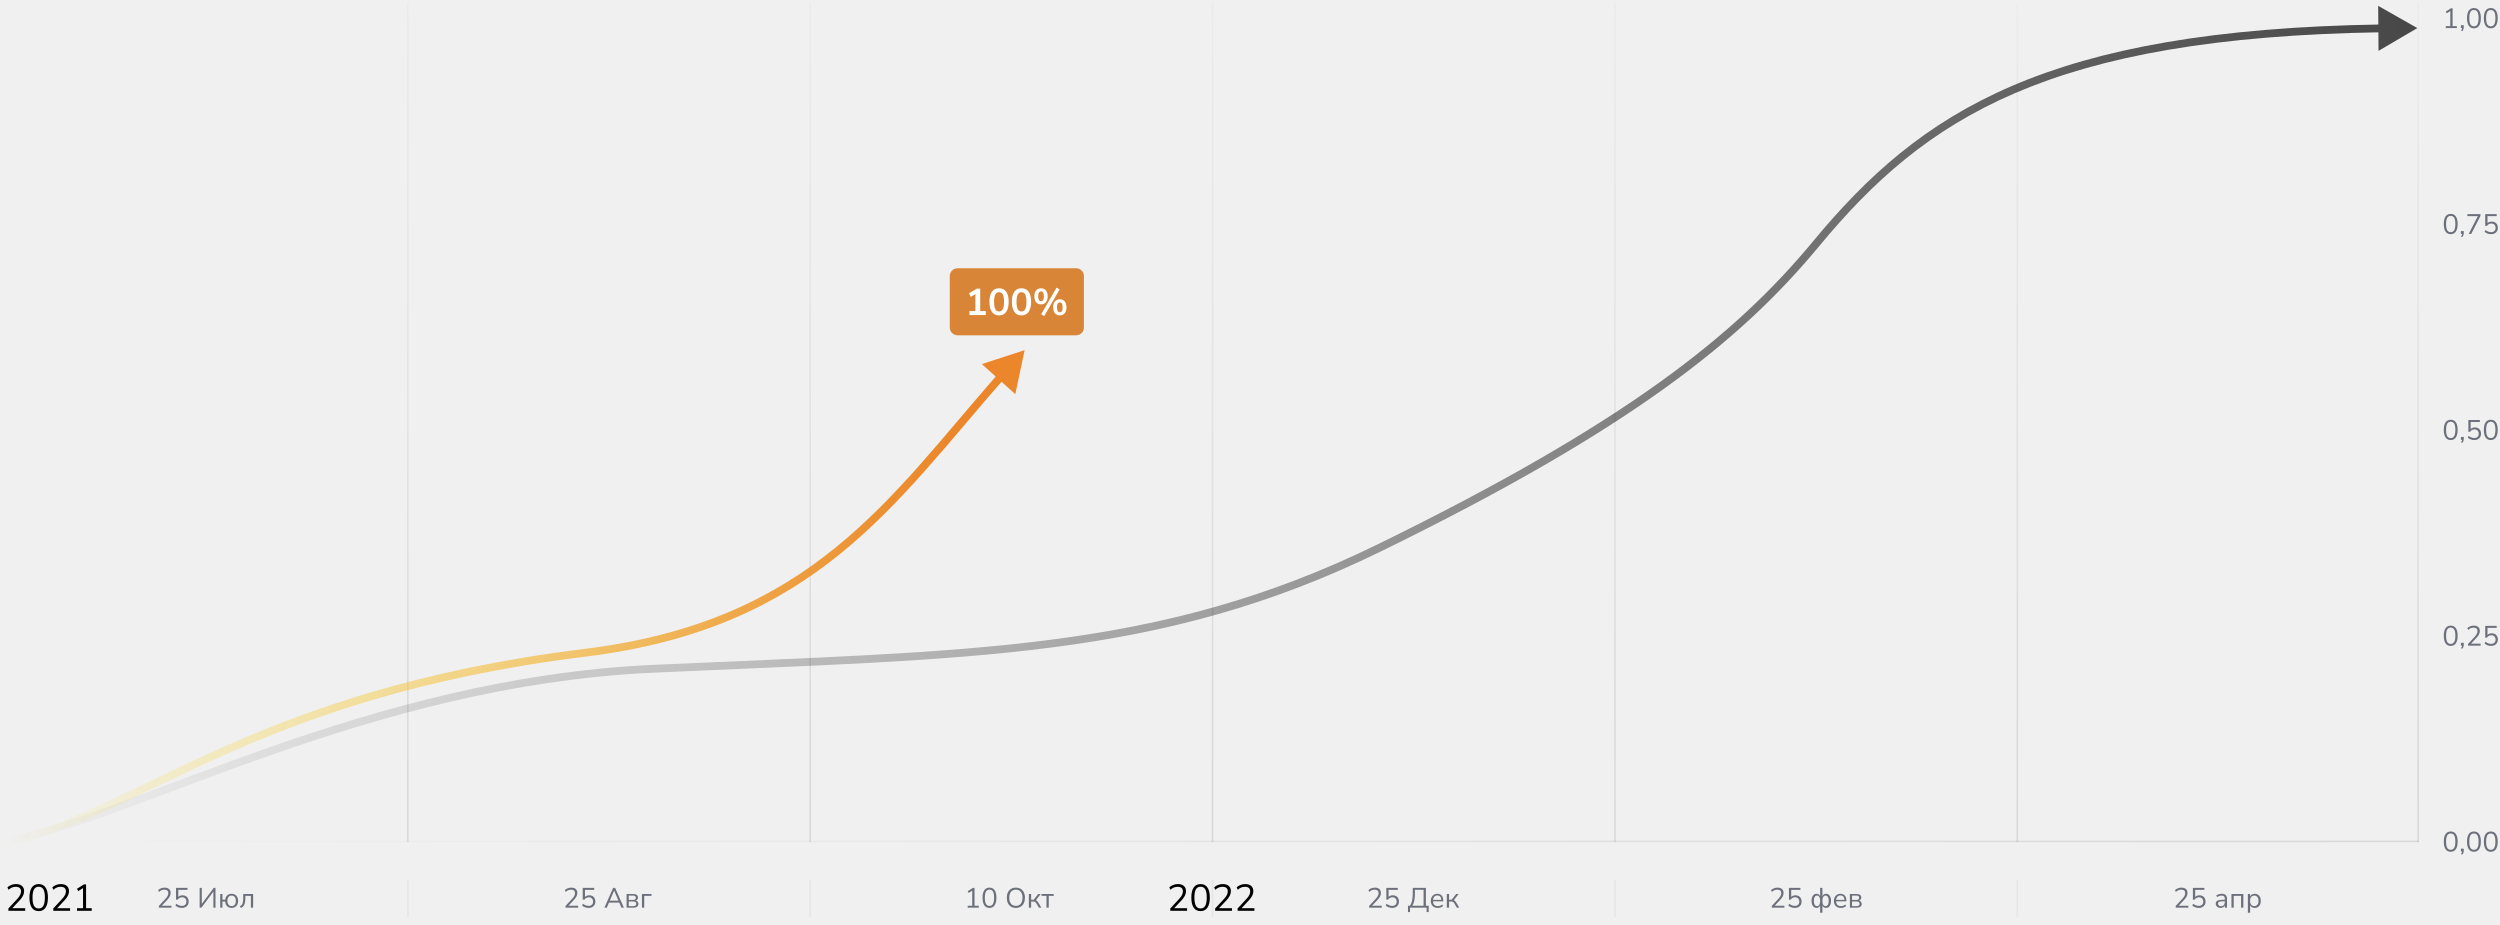
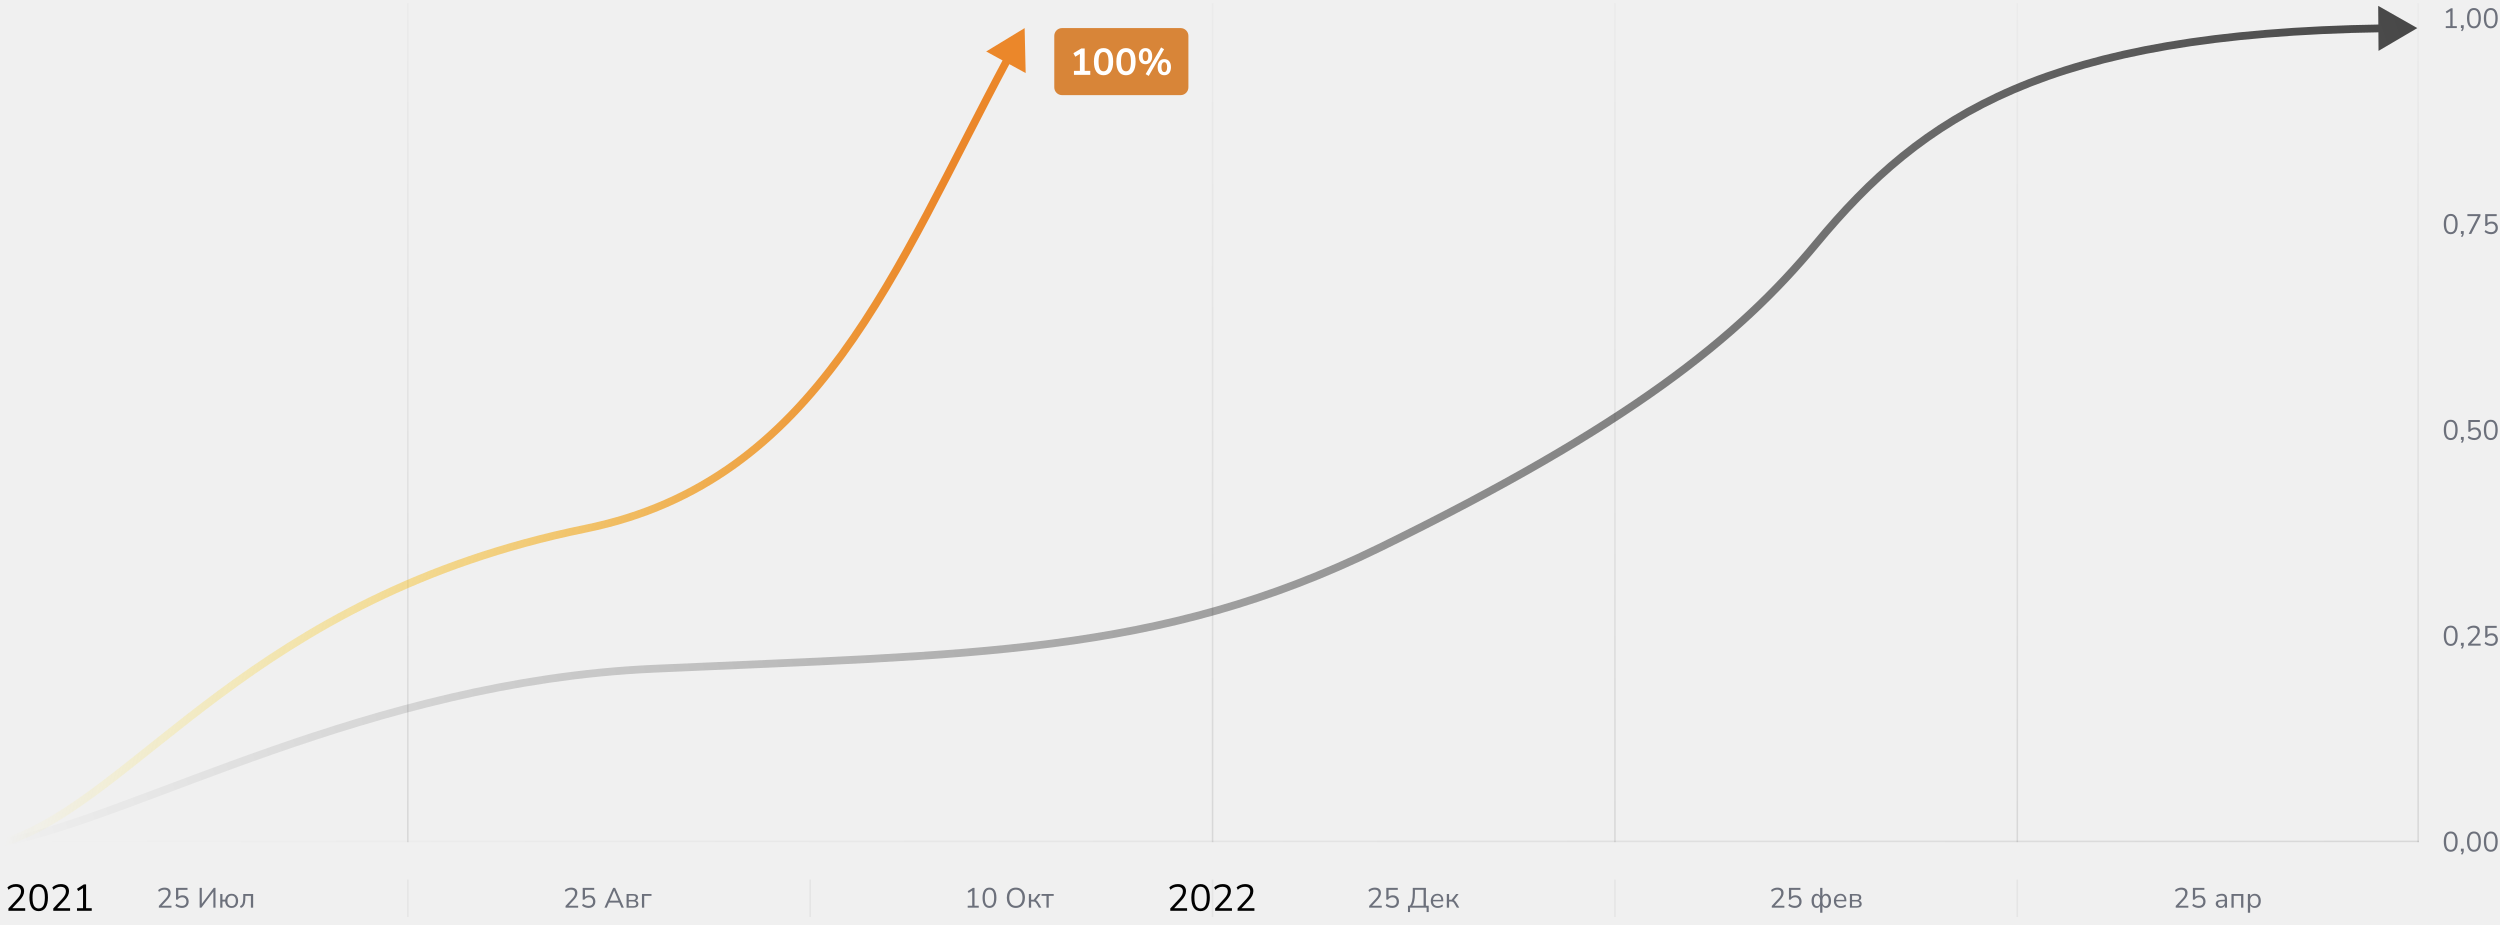
- <svg xmlns="http://www.w3.org/2000/svg" viewBox="0 0 1603 593" fill="none">
+ <svg xmlns="http://www.w3.org/2000/svg" width="1603" height="593" viewBox="0 0 1603 593" fill="none">
  <path d="M1568.23 18V16.74H1571.13V7.092L1568.84 8.532L1568.21 7.434L1571.54 5.31H1572.61V16.74H1575.32V18H1568.23ZM1578.68 20.052L1578 19.53C1578.26 19.254 1578.45 18.99 1578.56 18.738C1578.68 18.498 1578.75 18.252 1578.79 18H1577.93V16.164H1579.76V17.46C1579.76 17.952 1579.68 18.408 1579.53 18.828C1579.37 19.248 1579.09 19.656 1578.68 20.052ZM1586.29 18.162C1584.84 18.162 1583.73 17.604 1582.98 16.488C1582.22 15.372 1581.84 13.758 1581.84 11.646C1581.84 9.522 1582.22 7.908 1582.98 6.804C1583.73 5.7 1584.84 5.148 1586.29 5.148C1587.75 5.148 1588.86 5.7 1589.6 6.804C1590.36 7.896 1590.73 9.504 1590.73 11.628C1590.73 13.752 1590.35 15.372 1589.58 16.488C1588.83 17.604 1587.73 18.162 1586.29 18.162ZM1586.29 16.884C1587.3 16.884 1588.04 16.458 1588.52 15.606C1589.01 14.754 1589.26 13.428 1589.26 11.628C1589.26 9.828 1589.02 8.514 1588.54 7.686C1588.06 6.846 1587.31 6.426 1586.29 6.426C1585.28 6.426 1584.53 6.846 1584.04 7.686C1583.56 8.526 1583.32 9.84 1583.32 11.628C1583.32 13.428 1583.56 14.754 1584.04 15.606C1584.53 16.458 1585.28 16.884 1586.29 16.884ZM1597.08 18.162C1595.63 18.162 1594.53 17.604 1593.77 16.488C1593.01 15.372 1592.64 13.758 1592.64 11.646C1592.64 9.522 1593.01 7.908 1593.77 6.804C1594.53 5.7 1595.63 5.148 1597.08 5.148C1598.55 5.148 1599.65 5.7 1600.39 6.804C1601.15 7.896 1601.53 9.504 1601.53 11.628C1601.53 13.752 1601.14 15.372 1600.38 16.488C1599.62 17.604 1598.52 18.162 1597.08 18.162ZM1597.08 16.884C1598.09 16.884 1598.83 16.458 1599.31 15.606C1599.81 14.754 1600.05 13.428 1600.05 11.628C1600.05 9.828 1599.81 8.514 1599.33 7.686C1598.85 6.846 1598.1 6.426 1597.08 6.426C1596.07 6.426 1595.32 6.846 1594.83 7.686C1594.35 8.526 1594.11 9.84 1594.11 11.628C1594.11 13.428 1594.35 14.754 1594.83 15.606C1595.32 16.458 1596.07 16.884 1597.08 16.884Z" fill="#6C707B" />
  <path d="M1571.4 150.162C1569.95 150.162 1568.84 149.604 1568.09 148.488C1567.33 147.372 1566.95 145.758 1566.95 143.646C1566.95 141.522 1567.33 139.908 1568.09 138.804C1568.84 137.7 1569.95 137.148 1571.4 137.148C1572.86 137.148 1573.97 137.7 1574.71 138.804C1575.47 139.896 1575.85 141.504 1575.85 143.628C1575.85 145.752 1575.46 147.372 1574.69 148.488C1573.94 149.604 1572.84 150.162 1571.4 150.162ZM1571.4 148.884C1572.41 148.884 1573.15 148.458 1573.63 147.606C1574.12 146.754 1574.37 145.428 1574.37 143.628C1574.37 141.828 1574.13 140.514 1573.65 139.686C1573.17 138.846 1572.42 138.426 1571.4 138.426C1570.39 138.426 1569.64 138.846 1569.15 139.686C1568.67 140.526 1568.43 141.84 1568.43 143.628C1568.43 145.428 1568.67 146.754 1569.15 147.606C1569.64 148.458 1570.39 148.884 1571.4 148.884ZM1578.68 152.052L1578 151.53C1578.26 151.254 1578.45 150.99 1578.56 150.738C1578.68 150.498 1578.75 150.252 1578.79 150H1577.93V148.164H1579.76V149.46C1579.76 149.952 1579.68 150.408 1579.53 150.828C1579.37 151.248 1579.09 151.656 1578.68 152.052ZM1582.9 150L1588.81 138.588H1582.09V137.31H1590.48V138.426L1584.54 150H1582.9ZM1597.35 150.162C1596.54 150.162 1595.76 150.03 1595.01 149.766C1594.27 149.502 1593.64 149.13 1593.12 148.65L1593.68 147.48C1594.8 148.392 1596.01 148.848 1597.33 148.848C1598.21 148.848 1598.9 148.602 1599.4 148.11C1599.91 147.618 1600.16 146.97 1600.16 146.166C1600.16 145.338 1599.92 144.66 1599.44 144.132C1598.96 143.604 1598.3 143.34 1597.46 143.34C1596.25 143.34 1595.29 143.844 1594.6 144.852H1593.52V137.31H1600.88V138.57H1594.98V143.106C1595.67 142.41 1596.59 142.062 1597.73 142.062C1598.52 142.062 1599.21 142.23 1599.8 142.566C1600.39 142.902 1600.84 143.376 1601.15 143.988C1601.47 144.588 1601.64 145.29 1601.64 146.094C1601.64 146.886 1601.46 147.588 1601.11 148.2C1600.77 148.812 1600.27 149.292 1599.62 149.64C1598.98 149.988 1598.23 150.162 1597.35 150.162Z" fill="#6C707B" />
  <path d="M1571.4 282.162C1569.95 282.162 1568.84 281.604 1568.09 280.488C1567.33 279.372 1566.95 277.758 1566.95 275.646C1566.95 273.522 1567.33 271.908 1568.09 270.804C1568.84 269.7 1569.95 269.148 1571.4 269.148C1572.86 269.148 1573.97 269.7 1574.71 270.804C1575.47 271.896 1575.85 273.504 1575.85 275.628C1575.85 277.752 1575.46 279.372 1574.69 280.488C1573.94 281.604 1572.84 282.162 1571.4 282.162ZM1571.4 280.884C1572.41 280.884 1573.15 280.458 1573.63 279.606C1574.12 278.754 1574.37 277.428 1574.37 275.628C1574.37 273.828 1574.13 272.514 1573.65 271.686C1573.17 270.846 1572.42 270.426 1571.4 270.426C1570.39 270.426 1569.64 270.846 1569.15 271.686C1568.67 272.526 1568.43 273.84 1568.43 275.628C1568.43 277.428 1568.67 278.754 1569.15 279.606C1569.64 280.458 1570.39 280.884 1571.4 280.884ZM1578.68 284.052L1578 283.53C1578.26 283.254 1578.45 282.99 1578.56 282.738C1578.68 282.498 1578.75 282.252 1578.79 282H1577.93V280.164H1579.76V281.46C1579.76 281.952 1579.68 282.408 1579.53 282.828C1579.37 283.248 1579.09 283.656 1578.68 284.052ZM1586.56 282.162C1585.74 282.162 1584.96 282.03 1584.22 281.766C1583.47 281.502 1582.84 281.13 1582.33 280.65L1582.89 279.48C1584 280.392 1585.22 280.848 1586.54 280.848C1587.42 280.848 1588.11 280.602 1588.61 280.11C1589.11 279.618 1589.37 278.97 1589.37 278.166C1589.37 277.338 1589.13 276.66 1588.65 276.132C1588.17 275.604 1587.51 275.34 1586.67 275.34C1585.45 275.34 1584.5 275.844 1583.8 276.852H1582.72V269.31H1590.09V270.57H1584.18V275.106C1584.88 274.41 1585.8 274.062 1586.94 274.062C1587.73 274.062 1588.42 274.23 1589.01 274.566C1589.59 274.902 1590.04 275.376 1590.36 275.988C1590.68 276.588 1590.84 277.29 1590.84 278.094C1590.84 278.886 1590.67 279.588 1590.32 280.2C1589.97 280.812 1589.47 281.292 1588.83 281.64C1588.19 281.988 1587.43 282.162 1586.56 282.162ZM1597.08 282.162C1595.63 282.162 1594.53 281.604 1593.77 280.488C1593.01 279.372 1592.64 277.758 1592.64 275.646C1592.64 273.522 1593.01 271.908 1593.77 270.804C1594.53 269.7 1595.63 269.148 1597.08 269.148C1598.55 269.148 1599.65 269.7 1600.39 270.804C1601.15 271.896 1601.53 273.504 1601.53 275.628C1601.53 277.752 1601.14 279.372 1600.38 280.488C1599.62 281.604 1598.52 282.162 1597.08 282.162ZM1597.08 280.884C1598.09 280.884 1598.83 280.458 1599.31 279.606C1599.81 278.754 1600.05 277.428 1600.05 275.628C1600.05 273.828 1599.81 272.514 1599.33 271.686C1598.85 270.846 1598.1 270.426 1597.08 270.426C1596.07 270.426 1595.32 270.846 1594.83 271.686C1594.35 272.526 1594.11 273.84 1594.11 275.628C1594.11 277.428 1594.35 278.754 1594.83 279.606C1595.32 280.458 1596.07 280.884 1597.08 280.884Z" fill="#6C707B" />
  <path d="M1571.4 414.162C1569.95 414.162 1568.84 413.604 1568.09 412.488C1567.33 411.372 1566.95 409.758 1566.95 407.646C1566.95 405.522 1567.33 403.908 1568.09 402.804C1568.84 401.7 1569.95 401.148 1571.4 401.148C1572.86 401.148 1573.97 401.7 1574.71 402.804C1575.47 403.896 1575.85 405.504 1575.85 407.628C1575.85 409.752 1575.46 411.372 1574.69 412.488C1573.94 413.604 1572.84 414.162 1571.4 414.162ZM1571.4 412.884C1572.41 412.884 1573.15 412.458 1573.63 411.606C1574.12 410.754 1574.37 409.428 1574.37 407.628C1574.37 405.828 1574.13 404.514 1573.65 403.686C1573.17 402.846 1572.42 402.426 1571.4 402.426C1570.39 402.426 1569.64 402.846 1569.15 403.686C1568.67 404.526 1568.43 405.84 1568.43 407.628C1568.43 409.428 1568.67 410.754 1569.15 411.606C1569.64 412.458 1570.39 412.884 1571.4 412.884ZM1578.68 416.052L1578 415.53C1578.26 415.254 1578.45 414.99 1578.56 414.738C1578.68 414.498 1578.75 414.252 1578.79 414H1577.93V412.164H1579.76V413.46C1579.76 413.952 1579.68 414.408 1579.53 414.828C1579.37 415.248 1579.09 415.656 1578.68 416.052ZM1582.51 414V412.884L1586.85 408.204C1587.46 407.532 1587.9 406.92 1588.16 406.368C1588.44 405.816 1588.57 405.252 1588.57 404.676C1588.57 403.2 1587.72 402.462 1586 402.462C1584.72 402.462 1583.58 402.942 1582.6 403.902L1582.04 402.75C1582.51 402.27 1583.1 401.886 1583.82 401.598C1584.55 401.298 1585.32 401.148 1586.13 401.148C1587.4 401.148 1588.37 401.448 1589.04 402.048C1589.73 402.636 1590.07 403.476 1590.07 404.568C1590.07 405.324 1589.88 406.068 1589.51 406.8C1589.14 407.52 1588.57 408.288 1587.8 409.104L1584.4 412.74H1590.59V414H1582.51ZM1597.35 414.162C1596.54 414.162 1595.76 414.03 1595.01 413.766C1594.27 413.502 1593.64 413.13 1593.12 412.65L1593.68 411.48C1594.8 412.392 1596.01 412.848 1597.33 412.848C1598.21 412.848 1598.9 412.602 1599.4 412.11C1599.91 411.618 1600.16 410.97 1600.16 410.166C1600.16 409.338 1599.92 408.66 1599.44 408.132C1598.96 407.604 1598.3 407.34 1597.46 407.34C1596.25 407.34 1595.29 407.844 1594.6 408.852H1593.52V401.31H1600.88V402.57H1594.98V407.106C1595.67 406.41 1596.59 406.062 1597.73 406.062C1598.52 406.062 1599.21 406.23 1599.8 406.566C1600.39 406.902 1600.84 407.376 1601.15 407.988C1601.47 408.588 1601.64 409.29 1601.64 410.094C1601.64 410.886 1601.46 411.588 1601.11 412.2C1600.77 412.812 1600.27 413.292 1599.62 413.64C1598.98 413.988 1598.23 414.162 1597.35 414.162Z" fill="#6C707B" />
  <path d="M1571.4 546.162C1569.95 546.162 1568.84 545.604 1568.09 544.488C1567.33 543.372 1566.95 541.758 1566.95 539.646C1566.95 537.522 1567.33 535.908 1568.09 534.804C1568.84 533.7 1569.95 533.148 1571.4 533.148C1572.86 533.148 1573.97 533.7 1574.71 534.804C1575.47 535.896 1575.85 537.504 1575.85 539.628C1575.85 541.752 1575.46 543.372 1574.69 544.488C1573.94 545.604 1572.84 546.162 1571.4 546.162ZM1571.4 544.884C1572.41 544.884 1573.15 544.458 1573.63 543.606C1574.12 542.754 1574.37 541.428 1574.37 539.628C1574.37 537.828 1574.13 536.514 1573.65 535.686C1573.17 534.846 1572.42 534.426 1571.4 534.426C1570.39 534.426 1569.64 534.846 1569.15 535.686C1568.67 536.526 1568.43 537.84 1568.43 539.628C1568.43 541.428 1568.67 542.754 1569.15 543.606C1569.64 544.458 1570.39 544.884 1571.4 544.884ZM1578.68 548.052L1578 547.53C1578.26 547.254 1578.45 546.99 1578.56 546.738C1578.68 546.498 1578.75 546.252 1578.79 546H1577.93V544.164H1579.76V545.46C1579.76 545.952 1579.68 546.408 1579.53 546.828C1579.37 547.248 1579.09 547.656 1578.68 548.052ZM1586.29 546.162C1584.84 546.162 1583.73 545.604 1582.98 544.488C1582.22 543.372 1581.84 541.758 1581.84 539.646C1581.84 537.522 1582.22 535.908 1582.98 534.804C1583.73 533.7 1584.84 533.148 1586.29 533.148C1587.75 533.148 1588.86 533.7 1589.6 534.804C1590.36 535.896 1590.73 537.504 1590.73 539.628C1590.73 541.752 1590.35 543.372 1589.58 544.488C1588.83 545.604 1587.73 546.162 1586.29 546.162ZM1586.29 544.884C1587.3 544.884 1588.04 544.458 1588.52 543.606C1589.01 542.754 1589.26 541.428 1589.26 539.628C1589.26 537.828 1589.02 536.514 1588.54 535.686C1588.06 534.846 1587.31 534.426 1586.29 534.426C1585.28 534.426 1584.53 534.846 1584.04 535.686C1583.56 536.526 1583.32 537.84 1583.32 539.628C1583.32 541.428 1583.56 542.754 1584.04 543.606C1584.53 544.458 1585.28 544.884 1586.29 544.884ZM1597.08 546.162C1595.63 546.162 1594.53 545.604 1593.77 544.488C1593.01 543.372 1592.64 541.758 1592.64 539.646C1592.64 537.522 1593.01 535.908 1593.77 534.804C1594.53 533.7 1595.63 533.148 1597.08 533.148C1598.55 533.148 1599.65 533.7 1600.39 534.804C1601.15 535.896 1601.53 537.504 1601.53 539.628C1601.53 541.752 1601.14 543.372 1600.38 544.488C1599.62 545.604 1598.52 546.162 1597.08 546.162ZM1597.08 544.884C1598.09 544.884 1598.83 544.458 1599.31 543.606C1599.81 542.754 1600.05 541.428 1600.05 539.628C1600.05 537.828 1599.81 536.514 1599.33 535.686C1598.85 534.846 1598.1 534.426 1597.08 534.426C1596.07 534.426 1595.32 534.846 1594.83 535.686C1594.35 536.526 1594.11 537.84 1594.11 539.628C1594.11 541.428 1594.35 542.754 1594.83 543.606C1595.32 544.458 1596.07 544.884 1597.08 544.884Z" fill="#6C707B" />
  <rect x="3" y="539" width="1548" height="1" fill="url(#graph1)" fill-opacity="0.1" />
  <rect x="1550" y="2" width="1" height="538" fill="url(#graph2)" fill-opacity="0.1" />
  <rect x="1293" y="2" width="1" height="538" fill="url(#graph3)" fill-opacity="0.1" />
  <rect x="1035" y="2" width="1" height="538" fill="url(#graph4)" fill-opacity="0.1" />
-   <rect x="519" y="2" width="1" height="538" fill="url(#graph5)" fill-opacity="0.1" />
+   <rect x="519" y="2" width="1" height="538" fill="url(#paint4_linear_1:2)" fill-opacity="0.1" />
  <rect x="261" y="2" width="1" height="538" fill="url(#graph6)" fill-opacity="0.1" />
  <rect x="777" y="2" width="1" height="538" fill="url(#graph7)" fill-opacity="0.1" />
  <path d="M101.856 582V580.884L106.194 576.204C106.806 575.532 107.244 574.92 107.508 574.368C107.784 573.816 107.922 573.252 107.922 572.676C107.922 571.2 107.064 570.462 105.348 570.462C104.064 570.462 102.93 570.942 101.946 571.902L101.388 570.75C101.856 570.27 102.45 569.886 103.17 569.598C103.902 569.298 104.67 569.148 105.474 569.148C106.746 569.148 107.718 569.448 108.39 570.048C109.074 570.636 109.416 571.476 109.416 572.568C109.416 573.324 109.23 574.068 108.858 574.8C108.486 575.52 107.916 576.288 107.148 577.104L103.746 580.74H109.938V582H101.856ZM116.699 582.162C115.883 582.162 115.103 582.03 114.359 581.766C113.615 581.502 112.985 581.13 112.469 580.65L113.027 579.48C114.143 580.392 115.361 580.848 116.681 580.848C117.557 580.848 118.247 580.602 118.751 580.11C119.255 579.618 119.507 578.97 119.507 578.166C119.507 577.338 119.267 576.66 118.787 576.132C118.307 575.604 117.647 575.34 116.807 575.34C115.595 575.34 114.641 575.844 113.945 576.852H112.865V569.31H120.227V570.57H114.323V575.106C115.019 574.41 115.937 574.062 117.077 574.062C117.869 574.062 118.559 574.23 119.147 574.566C119.735 574.902 120.185 575.376 120.497 575.988C120.821 576.588 120.983 577.29 120.983 578.094C120.983 578.886 120.809 579.588 120.461 580.2C120.113 580.812 119.615 581.292 118.967 581.64C118.331 581.988 117.575 582.162 116.699 582.162ZM128.011 582V569.31H129.397V579.552L137.047 569.31H138.181V582H136.813V571.722L129.145 582H128.011ZM148.518 582.162C147.318 582.162 146.352 581.796 145.62 581.064C144.888 580.32 144.474 579.324 144.378 578.076H142.632V582H141.21V573.252H142.632V576.888H144.396C144.54 575.712 144.972 574.788 145.692 574.116C146.424 573.432 147.366 573.09 148.518 573.09C149.37 573.09 150.108 573.276 150.732 573.648C151.356 574.02 151.836 574.548 152.172 575.232C152.52 575.904 152.694 576.702 152.694 577.626C152.694 578.55 152.52 579.354 152.172 580.038C151.836 580.71 151.356 581.232 150.732 581.604C150.108 581.976 149.37 582.162 148.518 582.162ZM148.518 580.992C149.346 580.992 150 580.704 150.48 580.128C150.972 579.54 151.218 578.706 151.218 577.626C151.218 576.534 150.972 575.7 150.48 575.124C150 574.548 149.346 574.26 148.518 574.26C147.702 574.26 147.048 574.548 146.556 575.124C146.064 575.7 145.818 576.534 145.818 577.626C145.818 578.706 146.064 579.54 146.556 580.128C147.048 580.704 147.702 580.992 148.518 580.992ZM154.382 582.198L153.842 581.046C154.382 580.818 154.808 580.5 155.12 580.092C155.432 579.672 155.648 579.096 155.768 578.364C155.9 577.632 155.966 576.672 155.966 575.484V573.252H162.32V582H160.862V574.422H157.334V575.538C157.334 576.906 157.232 578.034 157.028 578.922C156.836 579.81 156.524 580.512 156.092 581.028C155.66 581.544 155.09 581.934 154.382 582.198Z" fill="#6C707B" />
  <path d="M362.626 582V580.884L366.964 576.204C367.576 575.532 368.014 574.92 368.278 574.368C368.554 573.816 368.692 573.252 368.692 572.676C368.692 571.2 367.834 570.462 366.118 570.462C364.834 570.462 363.7 570.942 362.716 571.902L362.158 570.75C362.626 570.27 363.22 569.886 363.94 569.598C364.672 569.298 365.44 569.148 366.244 569.148C367.516 569.148 368.488 569.448 369.16 570.048C369.844 570.636 370.186 571.476 370.186 572.568C370.186 573.324 370 574.068 369.628 574.8C369.256 575.52 368.686 576.288 367.918 577.104L364.516 580.74H370.708V582H362.626ZM377.469 582.162C376.653 582.162 375.873 582.03 375.129 581.766C374.385 581.502 373.755 581.13 373.239 580.65L373.797 579.48C374.913 580.392 376.131 580.848 377.451 580.848C378.327 580.848 379.017 580.602 379.521 580.11C380.025 579.618 380.277 578.97 380.277 578.166C380.277 577.338 380.037 576.66 379.557 576.132C379.077 575.604 378.417 575.34 377.577 575.34C376.365 575.34 375.411 575.844 374.715 576.852H373.635V569.31H380.997V570.57H375.093V575.106C375.789 574.41 376.707 574.062 377.847 574.062C378.639 574.062 379.329 574.23 379.917 574.566C380.505 574.902 380.955 575.376 381.267 575.988C381.591 576.588 381.753 577.29 381.753 578.094C381.753 578.886 381.579 579.588 381.231 580.2C380.883 580.812 380.385 581.292 379.737 581.64C379.101 581.988 378.345 582.162 377.469 582.162ZM387.557 582L393.155 569.31H394.415L400.013 582H398.483L397.079 578.76H390.473L389.087 582H387.557ZM393.767 571.038L391.013 577.518H396.557L393.803 571.038H393.767ZM401.768 582V573.252H406.034C407.066 573.252 407.828 573.45 408.32 573.846C408.812 574.23 409.058 574.8 409.058 575.556C409.058 576.012 408.926 576.408 408.662 576.744C408.41 577.08 408.062 577.326 407.618 577.482C408.158 577.614 408.578 577.866 408.878 578.238C409.19 578.61 409.346 579.06 409.346 579.588C409.346 580.332 409.07 580.92 408.518 581.352C407.966 581.784 407.186 582 406.178 582H401.768ZM403.154 577.05H405.962C406.514 577.05 406.94 576.93 407.24 576.69C407.54 576.438 407.69 576.084 407.69 575.628C407.69 575.184 407.54 574.842 407.24 574.602C406.94 574.362 406.514 574.242 405.962 574.242H403.154V577.05ZM403.154 581.01H406.124C406.724 581.01 407.18 580.884 407.492 580.632C407.804 580.38 407.96 580.008 407.96 579.516C407.96 579.036 407.804 578.67 407.492 578.418C407.18 578.166 406.724 578.04 406.124 578.04H403.154V581.01ZM411.612 582V573.252H417.75V574.422H413.07V582H411.612Z" fill="#6C707B" />
  <path d="M620.492 582V580.74H623.39V571.092L621.104 572.532L620.474 571.434L623.804 569.31H624.866V580.74H627.584V582H620.492ZM634.453 582.162C633.001 582.162 631.897 581.604 631.141 580.488C630.385 579.372 630.007 577.758 630.007 575.646C630.007 573.522 630.385 571.908 631.141 570.804C631.897 569.7 633.001 569.148 634.453 569.148C635.917 569.148 637.021 569.7 637.765 570.804C638.521 571.896 638.899 573.504 638.899 575.628C638.899 577.752 638.515 579.372 637.747 580.488C636.991 581.604 635.893 582.162 634.453 582.162ZM634.453 580.884C635.461 580.884 636.205 580.458 636.685 579.606C637.177 578.754 637.423 577.428 637.423 575.628C637.423 573.828 637.183 572.514 636.703 571.686C636.223 570.846 635.473 570.426 634.453 570.426C633.445 570.426 632.695 570.846 632.203 571.686C631.723 572.526 631.483 573.84 631.483 575.628C631.483 577.428 631.723 578.754 632.203 579.606C632.695 580.458 633.445 580.884 634.453 580.884ZM651.363 582.162C650.187 582.162 649.161 581.898 648.285 581.37C647.421 580.83 646.749 580.074 646.269 579.102C645.801 578.13 645.567 576.978 645.567 575.646C645.567 574.314 645.801 573.162 646.269 572.19C646.737 571.218 647.403 570.468 648.267 569.94C649.143 569.412 650.175 569.148 651.363 569.148C652.563 569.148 653.595 569.412 654.459 569.94C655.335 570.468 656.007 571.218 656.475 572.19C656.955 573.15 657.195 574.296 657.195 575.628C657.195 576.96 656.955 578.118 656.475 579.102C655.995 580.074 655.317 580.83 654.441 581.37C653.577 581.898 652.551 582.162 651.363 582.162ZM651.363 580.848C652.719 580.848 653.769 580.392 654.513 579.48C655.257 578.568 655.629 577.29 655.629 575.646C655.629 574.002 655.257 572.73 654.513 571.83C653.769 570.918 652.719 570.462 651.363 570.462C650.031 570.462 648.993 570.918 648.249 571.83C647.505 572.73 647.133 574.002 647.133 575.646C647.133 577.278 647.505 578.556 648.249 579.48C648.993 580.392 650.031 580.848 651.363 580.848ZM659.708 582V573.252H661.166V576.906H662.804L665.666 573.252H667.268L664.226 577.194C664.538 577.314 664.82 577.512 665.072 577.788C665.324 578.064 665.606 578.46 665.918 578.976L667.718 582H666.152L664.568 579.354C664.268 578.838 663.98 578.496 663.704 578.328C663.428 578.16 663.038 578.076 662.534 578.076H661.166V582H659.708ZM671 582V574.422H667.832V573.252H675.644V574.422H672.458V582H671Z" fill="#6C707B" />
  <path d="M877.895 582V580.884L882.233 576.204C882.845 575.532 883.283 574.92 883.547 574.368C883.823 573.816 883.961 573.252 883.961 572.676C883.961 571.2 883.103 570.462 881.387 570.462C880.103 570.462 878.969 570.942 877.985 571.902L877.427 570.75C877.895 570.27 878.489 569.886 879.209 569.598C879.941 569.298 880.709 569.148 881.513 569.148C882.785 569.148 883.757 569.448 884.429 570.048C885.113 570.636 885.455 571.476 885.455 572.568C885.455 573.324 885.269 574.068 884.897 574.8C884.525 575.52 883.955 576.288 883.187 577.104L879.785 580.74H885.977V582H877.895ZM892.738 582.162C891.922 582.162 891.142 582.03 890.398 581.766C889.654 581.502 889.024 581.13 888.508 580.65L889.066 579.48C890.182 580.392 891.4 580.848 892.72 580.848C893.596 580.848 894.286 580.602 894.79 580.11C895.294 579.618 895.546 578.97 895.546 578.166C895.546 577.338 895.306 576.66 894.826 576.132C894.346 575.604 893.686 575.34 892.846 575.34C891.634 575.34 890.68 575.844 889.984 576.852H888.904V569.31H896.266V570.57H890.362V575.106C891.058 574.41 891.976 574.062 893.116 574.062C893.908 574.062 894.598 574.23 895.186 574.566C895.774 574.902 896.224 575.376 896.536 575.988C896.86 576.588 897.022 577.29 897.022 578.094C897.022 578.886 896.848 579.588 896.5 580.2C896.152 580.812 895.654 581.292 895.006 581.64C894.37 581.988 893.614 582.162 892.738 582.162ZM902.79 584.826V580.758H904.032C904.656 579.978 905.118 578.922 905.418 577.59C905.718 576.246 905.868 574.578 905.868 572.586V569.31H914.292V580.758H916.092V584.826H914.742V582H904.122V584.826H902.79ZM905.58 580.758H912.798V570.552H907.254V572.694C907.254 574.626 907.116 576.24 906.84 577.536C906.576 578.832 906.156 579.906 905.58 580.758ZM921.894 582.162C920.514 582.162 919.422 581.76 918.618 580.956C917.814 580.14 917.412 579.036 917.412 577.644C917.412 576.744 917.592 575.952 917.952 575.268C918.312 574.572 918.804 574.038 919.428 573.666C920.064 573.282 920.796 573.09 921.624 573.09C922.812 573.09 923.742 573.474 924.414 574.242C925.086 574.998 925.422 576.042 925.422 577.374V577.932H918.834C918.882 578.928 919.17 579.69 919.698 580.218C920.226 580.734 920.958 580.992 921.894 580.992C922.422 580.992 922.926 580.914 923.406 580.758C923.886 580.59 924.342 580.32 924.774 579.948L925.278 580.974C924.882 581.346 924.378 581.64 923.766 581.856C923.154 582.06 922.53 582.162 921.894 582.162ZM921.66 574.17C920.832 574.17 920.178 574.428 919.698 574.944C919.218 575.46 918.936 576.138 918.852 576.978H924.162C924.126 576.09 923.892 575.4 923.46 574.908C923.04 574.416 922.44 574.17 921.66 574.17ZM927.69 582V573.252H929.148V576.906H930.786L933.648 573.252H935.25L932.208 577.194C932.52 577.314 932.802 577.512 933.054 577.788C933.306 578.064 933.588 578.46 933.9 578.976L935.7 582H934.134L932.55 579.354C932.25 578.838 931.962 578.496 931.686 578.328C931.41 578.16 931.02 578.076 930.516 578.076H929.148V582H927.69Z" fill="#6C707B" />
  <path d="M750.379 584V582.512L756.163 576.272C756.979 575.376 757.563 574.56 757.915 573.824C758.283 573.088 758.467 572.336 758.467 571.568C758.467 569.6 757.323 568.616 755.035 568.616C753.323 568.616 751.811 569.256 750.499 570.536L749.755 569C750.379 568.36 751.171 567.848 752.131 567.464C753.107 567.064 754.131 566.864 755.203 566.864C756.899 566.864 758.195 567.264 759.091 568.064C760.003 568.848 760.459 569.968 760.459 571.424C760.459 572.432 760.211 573.424 759.715 574.4C759.219 575.36 758.459 576.384 757.435 577.472L752.899 582.32H761.155V584H750.379ZM769.809 584.216C767.873 584.216 766.401 583.472 765.393 581.984C764.385 580.496 763.881 578.344 763.881 575.528C763.881 572.696 764.385 570.544 765.393 569.072C766.401 567.6 767.873 566.864 769.809 566.864C771.761 566.864 773.233 567.6 774.225 569.072C775.233 570.528 775.737 572.672 775.737 575.504C775.737 578.336 775.225 580.496 774.201 581.984C773.193 583.472 771.729 584.216 769.809 584.216ZM769.809 582.512C771.153 582.512 772.145 581.944 772.785 580.808C773.441 579.672 773.769 577.904 773.769 575.504C773.769 573.104 773.449 571.352 772.809 570.248C772.169 569.128 771.169 568.568 769.809 568.568C768.465 568.568 767.465 569.128 766.809 570.248C766.169 571.368 765.849 573.12 765.849 575.504C765.849 577.904 766.169 579.672 766.809 580.808C767.465 581.944 768.465 582.512 769.809 582.512ZM779.16 584V582.512L784.944 576.272C785.76 575.376 786.344 574.56 786.696 573.824C787.064 573.088 787.248 572.336 787.248 571.568C787.248 569.6 786.104 568.616 783.816 568.616C782.104 568.616 780.592 569.256 779.28 570.536L778.536 569C779.16 568.36 779.952 567.848 780.912 567.464C781.888 567.064 782.912 566.864 783.984 566.864C785.68 566.864 786.976 567.264 787.872 568.064C788.784 568.848 789.24 569.968 789.24 571.424C789.24 572.432 788.992 573.424 788.496 574.4C788 575.36 787.24 576.384 786.216 577.472L781.68 582.32H789.936V584H779.16ZM793.551 584V582.512L799.335 576.272C800.151 575.376 800.735 574.56 801.087 573.824C801.455 573.088 801.639 572.336 801.639 571.568C801.639 569.6 800.495 568.616 798.207 568.616C796.495 568.616 794.983 569.256 793.671 570.536L792.927 569C793.551 568.36 794.343 567.848 795.303 567.464C796.279 567.064 797.303 566.864 798.375 566.864C800.071 566.864 801.367 567.264 802.263 568.064C803.175 568.848 803.631 569.968 803.631 571.424C803.631 572.432 803.383 573.424 802.887 574.4C802.391 575.36 801.631 576.384 800.607 577.472L796.071 582.32H804.327V584H793.551Z" fill="black" />
  <path d="M5.379 584V582.512L11.163 576.272C11.979 575.376 12.563 574.56 12.915 573.824C13.283 573.088 13.467 572.336 13.467 571.568C13.467 569.6 12.323 568.616 10.035 568.616C8.323 568.616 6.811 569.256 5.499 570.536L4.755 569C5.379 568.36 6.171 567.848 7.131 567.464C8.107 567.064 9.131 566.864 10.203 566.864C11.899 566.864 13.195 567.264 14.091 568.064C15.003 568.848 15.459 569.968 15.459 571.424C15.459 572.432 15.211 573.424 14.715 574.4C14.219 575.36 13.459 576.384 12.435 577.472L7.899 582.32H16.155V584H5.379ZM24.809 584.216C22.873 584.216 21.401 583.472 20.393 581.984C19.385 580.496 18.881 578.344 18.881 575.528C18.881 572.696 19.385 570.544 20.393 569.072C21.401 567.6 22.873 566.864 24.809 566.864C26.761 566.864 28.233 567.6 29.225 569.072C30.233 570.528 30.737 572.672 30.737 575.504C30.737 578.336 30.225 580.496 29.201 581.984C28.193 583.472 26.729 584.216 24.809 584.216ZM24.809 582.512C26.153 582.512 27.145 581.944 27.785 580.808C28.441 579.672 28.769 577.904 28.769 575.504C28.769 573.104 28.449 571.352 27.809 570.248C27.169 569.128 26.169 568.568 24.809 568.568C23.465 568.568 22.465 569.128 21.809 570.248C21.169 571.368 20.849 573.12 20.849 575.504C20.849 577.904 21.169 579.672 21.809 580.808C22.465 581.944 23.465 582.512 24.809 582.512ZM34.16 584V582.512L39.944 576.272C40.76 575.376 41.344 574.56 41.696 573.824C42.064 573.088 42.248 572.336 42.248 571.568C42.248 569.6 41.104 568.616 38.816 568.616C37.104 568.616 35.592 569.256 34.28 570.536L33.536 569C34.16 568.36 34.952 567.848 35.912 567.464C36.888 567.064 37.912 566.864 38.984 566.864C40.68 566.864 41.976 567.264 42.872 568.064C43.784 568.848 44.24 569.968 44.24 571.424C44.24 572.432 43.992 573.424 43.496 574.4C43 575.36 42.24 576.384 41.216 577.472L36.68 582.32H44.936V584H34.16ZM49.367 584V582.32H53.231V569.456L50.183 571.376L49.343 569.912L53.783 567.08H55.199V582.32H58.823V584H49.367Z" fill="black" />
  <path d="M1136.06 582V580.884L1140.4 576.204C1141.01 575.532 1141.45 574.92 1141.71 574.368C1141.99 573.816 1142.13 573.252 1142.13 572.676C1142.13 571.2 1141.27 570.462 1139.55 570.462C1138.27 570.462 1137.14 570.942 1136.15 571.902L1135.59 570.75C1136.06 570.27 1136.66 569.886 1137.38 569.598C1138.11 569.298 1138.88 569.148 1139.68 569.148C1140.95 569.148 1141.92 569.448 1142.6 570.048C1143.28 570.636 1143.62 571.476 1143.62 572.568C1143.62 573.324 1143.44 574.068 1143.06 574.8C1142.69 575.52 1142.12 576.288 1141.35 577.104L1137.95 580.74H1144.14V582H1136.06ZM1150.9 582.162C1150.09 582.162 1149.31 582.03 1148.56 581.766C1147.82 581.502 1147.19 581.13 1146.67 580.65L1147.23 579.48C1148.35 580.392 1149.57 580.848 1150.89 580.848C1151.76 580.848 1152.45 580.602 1152.96 580.11C1153.46 579.618 1153.71 578.97 1153.71 578.166C1153.71 577.338 1153.47 576.66 1152.99 576.132C1152.51 575.604 1151.85 575.34 1151.01 575.34C1149.8 575.34 1148.85 575.844 1148.15 576.852H1147.07V569.31H1154.43V570.57H1148.53V575.106C1149.22 574.41 1150.14 574.062 1151.28 574.062C1152.07 574.062 1152.76 574.23 1153.35 574.566C1153.94 574.902 1154.39 575.376 1154.7 575.988C1155.03 576.588 1155.19 577.29 1155.19 578.094C1155.19 578.886 1155.01 579.588 1154.67 580.2C1154.32 580.812 1153.82 581.292 1153.17 581.64C1152.54 581.988 1151.78 582.162 1150.9 582.162ZM1167.08 585.24V580.578C1166.86 581.082 1166.55 581.472 1166.16 581.748C1165.76 582.024 1165.29 582.162 1164.74 582.162C1164.1 582.162 1163.54 581.976 1163.06 581.604C1162.59 581.232 1162.23 580.71 1161.96 580.038C1161.7 579.354 1161.57 578.55 1161.57 577.626C1161.57 576.234 1161.86 575.13 1162.43 574.314C1163.01 573.498 1163.78 573.09 1164.74 573.09C1165.29 573.09 1165.76 573.228 1166.16 573.504C1166.55 573.78 1166.86 574.17 1167.08 574.674V569.31H1168.53V574.656C1168.75 574.152 1169.06 573.768 1169.45 573.504C1169.85 573.228 1170.32 573.09 1170.87 573.09C1171.82 573.09 1172.58 573.498 1173.16 574.314C1173.75 575.13 1174.04 576.234 1174.04 577.626C1174.04 579.006 1173.75 580.11 1173.18 580.938C1172.6 581.754 1171.83 582.162 1170.87 582.162C1170.32 582.162 1169.85 582.024 1169.45 581.748C1169.06 581.472 1168.75 581.088 1168.53 580.596V585.24H1167.08ZM1165.06 581.01C1165.7 581.01 1166.19 580.722 1166.55 580.146C1166.91 579.57 1167.09 578.73 1167.09 577.626C1167.09 576.522 1166.91 575.682 1166.54 575.106C1166.18 574.53 1165.68 574.242 1165.06 574.242C1164.44 574.242 1163.94 574.53 1163.57 575.106C1163.21 575.682 1163.03 576.522 1163.03 577.626C1163.03 578.73 1163.21 579.57 1163.57 580.146C1163.94 580.722 1164.44 581.01 1165.06 581.01ZM1170.53 581.01C1171.16 581.01 1171.65 580.722 1172.03 580.146C1172.4 579.57 1172.58 578.73 1172.58 577.626C1172.58 576.522 1172.4 575.682 1172.03 575.106C1171.65 574.53 1171.16 574.242 1170.53 574.242C1169.91 574.242 1169.42 574.53 1169.06 575.106C1168.7 575.682 1168.52 576.522 1168.52 577.626C1168.52 578.73 1168.69 579.57 1169.04 580.146C1169.4 580.722 1169.9 581.01 1170.53 581.01ZM1180.36 582.162C1178.98 582.162 1177.89 581.76 1177.08 580.956C1176.28 580.14 1175.88 579.036 1175.88 577.644C1175.88 576.744 1176.06 575.952 1176.42 575.268C1176.78 574.572 1177.27 574.038 1177.89 573.666C1178.53 573.282 1179.26 573.09 1180.09 573.09C1181.28 573.09 1182.21 573.474 1182.88 574.242C1183.55 574.998 1183.89 576.042 1183.89 577.374V577.932H1177.3C1177.35 578.928 1177.63 579.69 1178.16 580.218C1178.69 580.734 1179.42 580.992 1180.36 580.992C1180.89 580.992 1181.39 580.914 1181.87 580.758C1182.35 580.59 1182.81 580.32 1183.24 579.948L1183.74 580.974C1183.35 581.346 1182.84 581.64 1182.23 581.856C1181.62 582.06 1180.99 582.162 1180.36 582.162ZM1180.12 574.17C1179.3 574.17 1178.64 574.428 1178.16 574.944C1177.68 575.46 1177.4 576.138 1177.32 576.978H1182.63C1182.59 576.09 1182.36 575.4 1181.92 574.908C1181.5 574.416 1180.9 574.17 1180.12 574.17ZM1186.15 582V573.252H1190.42C1191.45 573.252 1192.21 573.45 1192.71 573.846C1193.2 574.23 1193.44 574.8 1193.44 575.556C1193.44 576.012 1193.31 576.408 1193.05 576.744C1192.8 577.08 1192.45 577.326 1192 577.482C1192.54 577.614 1192.96 577.866 1193.26 578.238C1193.58 578.61 1193.73 579.06 1193.73 579.588C1193.73 580.332 1193.46 580.92 1192.9 581.352C1192.35 581.784 1191.57 582 1190.56 582H1186.15ZM1187.54 577.05H1190.35C1190.9 577.05 1191.33 576.93 1191.63 576.69C1191.93 576.438 1192.08 576.084 1192.08 575.628C1192.08 575.184 1191.93 574.842 1191.63 574.602C1191.33 574.362 1190.9 574.242 1190.35 574.242H1187.54V577.05ZM1187.54 581.01H1190.51C1191.11 581.01 1191.57 580.884 1191.88 580.632C1192.19 580.38 1192.35 580.008 1192.35 579.516C1192.35 579.036 1192.19 578.67 1191.88 578.418C1191.57 578.166 1191.11 578.04 1190.51 578.04H1187.54V581.01Z" fill="#6C707B" />
  <path d="M1395.07 582V580.884L1399.41 576.204C1400.02 575.532 1400.46 574.92 1400.73 574.368C1401 573.816 1401.14 573.252 1401.14 572.676C1401.14 571.2 1400.28 570.462 1398.57 570.462C1397.28 570.462 1396.15 570.942 1395.16 571.902L1394.61 570.75C1395.07 570.27 1395.67 569.886 1396.39 569.598C1397.12 569.298 1397.89 569.148 1398.69 569.148C1399.96 569.148 1400.94 569.448 1401.61 570.048C1402.29 570.636 1402.63 571.476 1402.63 572.568C1402.63 573.324 1402.45 574.068 1402.08 574.8C1401.7 575.52 1401.13 576.288 1400.37 577.104L1396.96 580.74H1403.16V582H1395.07ZM1409.92 582.162C1409.1 582.162 1408.32 582.03 1407.58 581.766C1406.83 581.502 1406.2 581.13 1405.69 580.65L1406.24 579.48C1407.36 580.392 1408.58 580.848 1409.9 580.848C1410.77 580.848 1411.46 580.602 1411.97 580.11C1412.47 579.618 1412.72 578.97 1412.72 578.166C1412.72 577.338 1412.48 576.66 1412 576.132C1411.52 575.604 1410.86 575.34 1410.02 575.34C1408.81 575.34 1407.86 575.844 1407.16 576.852H1406.08V569.31H1413.44V570.57H1407.54V575.106C1408.24 574.41 1409.15 574.062 1410.29 574.062C1411.09 574.062 1411.78 574.23 1412.36 574.566C1412.95 574.902 1413.4 575.376 1413.71 575.988C1414.04 576.588 1414.2 577.29 1414.2 578.094C1414.2 578.886 1414.03 579.588 1413.68 580.2C1413.33 580.812 1412.83 581.292 1412.18 581.64C1411.55 581.988 1410.79 582.162 1409.92 582.162ZM1423.87 582.162C1423.27 582.162 1422.73 582.048 1422.25 581.82C1421.79 581.58 1421.41 581.256 1421.14 580.848C1420.86 580.44 1420.72 579.984 1420.72 579.48C1420.72 578.844 1420.89 578.34 1421.21 577.968C1421.55 577.596 1422.09 577.332 1422.85 577.176C1423.62 577.008 1424.66 576.924 1425.98 576.924H1426.56V576.366C1426.56 575.622 1426.4 575.088 1426.09 574.764C1425.79 574.428 1425.3 574.26 1424.63 574.26C1424.1 574.26 1423.59 574.338 1423.1 574.494C1422.61 574.638 1422.1 574.878 1421.59 575.214L1421.08 574.152C1421.54 573.828 1422.09 573.57 1422.74 573.378C1423.4 573.186 1424.03 573.09 1424.63 573.09C1425.76 573.09 1426.59 573.366 1427.13 573.918C1427.68 574.47 1427.96 575.328 1427.96 576.492V582H1426.59V580.488C1426.36 581.004 1426.01 581.412 1425.53 581.712C1425.06 582.012 1424.51 582.162 1423.87 582.162ZM1424.11 581.064C1424.83 581.064 1425.42 580.818 1425.87 580.326C1426.33 579.822 1426.56 579.186 1426.56 578.418V577.878H1426C1425.03 577.878 1424.26 577.926 1423.69 578.022C1423.14 578.106 1422.75 578.262 1422.52 578.49C1422.31 578.706 1422.2 579.006 1422.2 579.39C1422.2 579.882 1422.37 580.284 1422.7 580.596C1423.05 580.908 1423.52 581.064 1424.11 581.064ZM1430.81 582V573.252H1438.44V582H1436.98V574.422H1432.26V582H1430.81ZM1441.33 585.24V573.252H1442.76V574.818C1443.02 574.278 1443.41 573.858 1443.93 573.558C1444.45 573.246 1445.07 573.09 1445.76 573.09C1446.54 573.09 1447.22 573.276 1447.8 573.648C1448.38 574.008 1448.83 574.53 1449.15 575.214C1449.47 575.886 1449.63 576.69 1449.63 577.626C1449.63 578.55 1449.47 579.354 1449.15 580.038C1448.83 580.71 1448.38 581.232 1447.8 581.604C1447.22 581.976 1446.54 582.162 1445.76 582.162C1445.09 582.162 1444.49 582.012 1443.96 581.712C1443.43 581.412 1443.04 580.998 1442.79 580.47V585.24H1441.33ZM1445.46 580.992C1446.27 580.992 1446.93 580.704 1447.42 580.128C1447.91 579.54 1448.16 578.706 1448.16 577.626C1448.16 576.534 1447.91 575.7 1447.42 575.124C1446.93 574.548 1446.27 574.26 1445.46 574.26C1444.64 574.26 1443.99 574.548 1443.49 575.124C1443 575.7 1442.76 576.534 1442.76 577.626C1442.76 578.706 1443 579.54 1443.49 580.128C1443.99 580.704 1444.64 580.992 1445.46 580.992Z" fill="#6C707B" />
  <rect x="261" y="564" width="1" height="24" fill="black" fill-opacity="0.05" />
  <rect x="519" y="564" width="1" height="24" fill="black" fill-opacity="0.05" />
  <rect x="777" y="564" width="1" height="24" fill="black" fill-opacity="0.05" />
  <rect x="1035" y="564" width="1" height="24" fill="black" fill-opacity="0.05" />
  <rect x="1293" y="564" width="1" height="24" fill="black" fill-opacity="0.05" />
-   <rect x="609" y="172" width="86" height="43" rx="5" fill="#D88538" />
-   <path d="M621.616 202V199.456H625.432V188.584L622.48 190.36L621.28 188.104L626.32 185.08H628.504V199.456H632.08V202H621.616ZM640.591 202.24C638.591 202.24 637.063 201.488 636.007 199.984C634.951 198.464 634.423 196.304 634.423 193.504C634.423 190.672 634.951 188.52 636.007 187.048C637.063 185.576 638.591 184.84 640.591 184.84C642.607 184.84 644.135 185.576 645.175 187.048C646.231 188.52 646.759 190.664 646.759 193.48C646.759 196.296 646.231 198.464 645.175 199.984C644.119 201.488 642.591 202.24 640.591 202.24ZM640.591 199.72C641.679 199.72 642.479 199.224 642.991 198.232C643.519 197.224 643.783 195.64 643.783 193.48C643.783 191.336 643.519 189.784 642.991 188.824C642.479 187.848 641.679 187.36 640.591 187.36C639.519 187.36 638.719 187.848 638.191 188.824C637.663 189.784 637.399 191.336 637.399 193.48C637.399 195.64 637.663 197.224 638.191 198.232C638.719 199.224 639.519 199.72 640.591 199.72ZM654.981 202.24C652.981 202.24 651.453 201.488 650.397 199.984C649.341 198.464 648.813 196.304 648.813 193.504C648.813 190.672 649.341 188.52 650.397 187.048C651.453 185.576 652.981 184.84 654.981 184.84C656.997 184.84 658.525 185.576 659.565 187.048C660.621 188.52 661.149 190.664 661.149 193.48C661.149 196.296 660.621 198.464 659.565 199.984C658.509 201.488 656.981 202.24 654.981 202.24ZM654.981 199.72C656.069 199.72 656.869 199.224 657.381 198.232C657.909 197.224 658.173 195.64 658.173 193.48C658.173 191.336 657.909 189.784 657.381 188.824C656.869 187.848 656.069 187.36 654.981 187.36C653.909 187.36 653.109 187.848 652.581 188.824C652.053 189.784 651.789 191.336 651.789 193.48C651.789 195.64 652.053 197.224 652.581 198.232C653.109 199.224 653.909 199.72 654.981 199.72ZM669.564 202.672L667.596 201.52L677.484 184.408L679.428 185.56L669.564 202.672ZM667.5 195.184C666.156 195.184 665.108 194.72 664.356 193.792C663.604 192.864 663.228 191.6 663.228 190C663.228 188.4 663.604 187.144 664.356 186.232C665.108 185.304 666.156 184.84 667.5 184.84C668.844 184.84 669.892 185.304 670.644 186.232C671.396 187.144 671.772 188.4 671.772 190C671.772 191.6 671.396 192.864 670.644 193.792C669.892 194.72 668.844 195.184 667.5 195.184ZM667.5 193.168C668.076 193.168 668.524 192.912 668.844 192.4C669.164 191.872 669.324 191.072 669.324 190C669.324 188.928 669.164 188.136 668.844 187.624C668.524 187.112 668.076 186.856 667.5 186.856C666.924 186.856 666.476 187.112 666.156 187.624C665.836 188.12 665.676 188.912 665.676 190C665.676 191.088 665.836 191.888 666.156 192.4C666.476 192.912 666.924 193.168 667.5 193.168ZM679.548 202.24C678.204 202.24 677.156 201.776 676.404 200.848C675.652 199.92 675.276 198.656 675.276 197.056C675.276 195.456 675.652 194.2 676.404 193.288C677.156 192.36 678.204 191.896 679.548 191.896C680.892 191.896 681.94 192.36 682.692 193.288C683.444 194.2 683.82 195.456 683.82 197.056C683.82 198.656 683.444 199.92 682.692 200.848C681.94 201.776 680.892 202.24 679.548 202.24ZM679.548 200.224C680.124 200.224 680.572 199.968 680.892 199.456C681.212 198.928 681.372 198.128 681.372 197.056C681.372 195.984 681.212 195.192 680.892 194.68C680.572 194.168 680.124 193.912 679.548 193.912C678.972 193.912 678.524 194.168 678.204 194.68C677.884 195.176 677.724 195.968 677.724 197.056C677.724 198.144 677.884 198.944 678.204 199.456C678.524 199.968 678.972 200.224 679.548 200.224Z" fill="white" />
+   <rect x="676" y="18" width="86" height="43" rx="5" fill="#D88538" />
+   <path d="M688.616 48V45.456H692.432V34.584L689.48 36.36L688.28 34.104L693.32 31.08H695.504V45.456H699.08V48H688.616ZM707.591 48.24C705.591 48.24 704.063 47.488 703.007 45.984C701.951 44.464 701.423 42.304 701.423 39.504C701.423 36.672 701.951 34.52 703.007 33.048C704.063 31.576 705.591 30.84 707.591 30.84C709.607 30.84 711.135 31.576 712.175 33.048C713.231 34.52 713.759 36.664 713.759 39.48C713.759 42.296 713.231 44.464 712.175 45.984C711.119 47.488 709.591 48.24 707.591 48.24ZM707.591 45.72C708.679 45.72 709.479 45.224 709.991 44.232C710.519 43.224 710.783 41.64 710.783 39.48C710.783 37.336 710.519 35.784 709.991 34.824C709.479 33.848 708.679 33.36 707.591 33.36C706.519 33.36 705.719 33.848 705.191 34.824C704.663 35.784 704.399 37.336 704.399 39.48C704.399 41.64 704.663 43.224 705.191 44.232C705.719 45.224 706.519 45.72 707.591 45.72ZM721.981 48.24C719.981 48.24 718.453 47.488 717.397 45.984C716.341 44.464 715.813 42.304 715.813 39.504C715.813 36.672 716.341 34.52 717.397 33.048C718.453 31.576 719.981 30.84 721.981 30.84C723.997 30.84 725.525 31.576 726.565 33.048C727.621 34.52 728.149 36.664 728.149 39.48C728.149 42.296 727.621 44.464 726.565 45.984C725.509 47.488 723.981 48.24 721.981 48.24ZM721.981 45.72C723.069 45.72 723.869 45.224 724.381 44.232C724.909 43.224 725.173 41.64 725.173 39.48C725.173 37.336 724.909 35.784 724.381 34.824C723.869 33.848 723.069 33.36 721.981 33.36C720.909 33.36 720.109 33.848 719.581 34.824C719.053 35.784 718.789 37.336 718.789 39.48C718.789 41.64 719.053 43.224 719.581 44.232C720.109 45.224 720.909 45.72 721.981 45.72ZM736.564 48.672L734.596 47.52L744.484 30.408L746.428 31.56L736.564 48.672ZM734.5 41.184C733.156 41.184 732.108 40.72 731.356 39.792C730.604 38.864 730.228 37.6 730.228 36C730.228 34.4 730.604 33.144 731.356 32.232C732.108 31.304 733.156 30.84 734.5 30.84C735.844 30.84 736.892 31.304 737.644 32.232C738.396 33.144 738.772 34.4 738.772 36C738.772 37.6 738.396 38.864 737.644 39.792C736.892 40.72 735.844 41.184 734.5 41.184ZM734.5 39.168C735.076 39.168 735.524 38.912 735.844 38.4C736.164 37.872 736.324 37.072 736.324 36C736.324 34.928 736.164 34.136 735.844 33.624C735.524 33.112 735.076 32.856 734.5 32.856C733.924 32.856 733.476 33.112 733.156 33.624C732.836 34.12 732.676 34.912 732.676 36C732.676 37.088 732.836 37.888 733.156 38.4C733.476 38.912 733.924 39.168 734.5 39.168ZM746.548 48.24C745.204 48.24 744.156 47.776 743.404 46.848C742.652 45.92 742.276 44.656 742.276 43.056C742.276 41.456 742.652 40.2 743.404 39.288C744.156 38.36 745.204 37.896 746.548 37.896C747.892 37.896 748.94 38.36 749.692 39.288C750.444 40.2 750.82 41.456 750.82 43.056C750.82 44.656 750.444 45.92 749.692 46.848C748.94 47.776 747.892 48.24 746.548 48.24ZM746.548 46.224C747.124 46.224 747.572 45.968 747.892 45.456C748.212 44.928 748.372 44.128 748.372 43.056C748.372 41.984 748.212 41.192 747.892 40.68C747.572 40.168 747.124 39.912 746.548 39.912C745.972 39.912 745.524 40.168 745.204 40.68C744.884 41.176 744.724 41.968 744.724 43.056C744.724 44.144 744.884 44.944 745.204 45.456C745.524 45.968 745.972 46.224 746.548 46.224Z" fill="white" />
  <path d="M2.513 537.548C1.159 537.817 0.279 539.133 0.548 540.487C0.817 541.841 2.133 542.721 3.487 542.452L2.513 537.548ZM418.544 428.833L418.43 426.336L418.544 428.833ZM884.5 351.249L885.598 353.495L884.5 351.249ZM1164.5 156.278L1162.57 154.684L1164.5 156.278ZM1550 18L1524.89 3.757L1525.11 32.624L1550 18ZM3.487 542.452C24.967 538.187 50.385 529.583 79.135 519.02C107.955 508.431 140.123 495.874 175.377 483.56C245.828 458.952 328.183 435.471 418.658 431.331L418.43 426.336C327.25 430.508 244.368 454.166 173.728 478.84C138.437 491.167 106.096 503.787 77.41 514.327C48.654 524.892 23.568 533.368 2.513 537.548L3.487 542.452ZM418.658 431.331C622.427 422.006 743.03 423.226 885.598 353.495L883.402 349.004C741.97 418.178 622.573 416.994 418.43 426.336L418.658 431.331ZM885.598 353.495C1045.77 275.156 1116.2 218.553 1166.43 157.872L1162.57 154.684C1112.97 214.608 1043.23 270.83 883.402 349.004L885.598 353.495ZM1166.43 157.872C1200.59 116.597 1237.3 83.207 1292.13 59.669C1347.01 36.105 1420.23 22.336 1527.52 20.671L1527.44 15.672C1419.81 17.342 1345.87 31.155 1290.15 55.075C1234.38 79.021 1197.06 113.017 1162.57 154.684L1166.43 157.872Z" fill="url(#graph8)" fill-opacity="0.7" />
-   <path d="M2.513 537.548C1.159 537.817 0.279 539.133 0.548 540.487C0.817 541.841 2.133 542.721 3.487 542.452L2.513 537.548ZM375.5 418.5L375.194 416.019L375.5 418.5ZM657 224.5L629.552 233.442L651.02 252.741L657 224.5ZM3.487 542.452C25.04 538.173 45.727 530.029 67.898 519.89C78.983 514.821 90.478 509.235 102.642 503.374C114.816 497.508 127.679 491.358 141.55 485.135C196.985 460.264 268.6 434.195 375.806 420.981L375.194 416.019C267.4 429.305 195.3 455.54 139.503 480.573C125.566 486.825 112.651 493 100.471 498.869C88.281 504.743 76.846 510.3 65.818 515.343C43.764 525.428 23.495 533.382 2.513 537.548L3.487 542.452ZM375.806 420.981C449.492 411.899 499.047 387.322 538.97 354.931C578.748 322.658 608.999 282.555 643.832 242.886L640.075 239.587C604.918 279.625 575.161 319.129 535.819 351.048C496.622 382.851 447.945 407.052 375.194 416.019L375.806 420.981Z" fill="url(#graph9)" />
+   <path d="M2.22 537.625C0.908 538.056 0.194 539.468 0.625 540.78C1.056 542.092 2.468 542.806 3.78 542.375L2.22 537.625ZM375.5 338.976L375 336.527L375.5 338.976ZM657 18L632.338 33.003L657.662 46.86L657 18ZM3.78 542.375C25.459 535.254 46.209 521.724 68.366 504.96C79.455 496.57 90.952 487.326 103.115 477.63C115.289 467.924 128.149 457.751 142.017 447.458C197.44 406.319 268.964 363.254 376 341.426L375 336.527C267.036 358.544 194.846 402.018 139.036 443.443C125.096 453.791 112.178 464.01 99.998 473.72C87.807 483.439 76.374 492.632 65.35 500.973C43.282 517.669 23.076 530.773 2.22 537.625L3.78 542.375ZM376 341.426C451.465 326.036 501.562 283.883 541.783 228.852C581.887 173.98 612.388 105.953 648.394 38.936L643.99 36.57C607.736 104.047 577.579 171.401 537.746 225.902C498.029 280.244 448.91 321.454 375 336.527L376 341.426Z" fill="url(#graph9)" />
  <defs>
    <linearGradient id="graph1" x1="1551" y1="539" x2="3" y2="539" gradientUnits="userSpaceOnUse">
      <stop />
      <stop offset="1" stop-opacity="0" />
    </linearGradient>
    <linearGradient id="graph2" x1="1550.5" y1="2" x2="1550.5" y2="540" gradientUnits="userSpaceOnUse">
      <stop stop-opacity="0.2" />
      <stop offset="1" />
    </linearGradient>
    <linearGradient id="graph3" x1="1293.5" y1="2" x2="1293.5" y2="540" gradientUnits="userSpaceOnUse">
      <stop stop-opacity="0.2" />
      <stop offset="1" />
    </linearGradient>
    <linearGradient id="graph4" x1="1035.5" y1="2" x2="1035.5" y2="540" gradientUnits="userSpaceOnUse">
      <stop stop-opacity="0.2" />
      <stop offset="1" />
    </linearGradient>
    <linearGradient id="graph5" x1="519.5" y1="2" x2="519.5" y2="540" gradientUnits="userSpaceOnUse">
      <stop stop-opacity="0.2" />
      <stop offset="1" />
    </linearGradient>
    <linearGradient id="graph6" x1="261.5" y1="2" x2="261.5" y2="540" gradientUnits="userSpaceOnUse">
      <stop stop-opacity="0.2" />
      <stop offset="1" />
    </linearGradient>
    <linearGradient id="graph7" x1="777.5" y1="2" x2="777.5" y2="540" gradientUnits="userSpaceOnUse">
      <stop stop-opacity="0.2" />
      <stop offset="1" />
    </linearGradient>
    <linearGradient id="graph8" x1="1541" y1="0.715" x2="-7.628" y2="507.525" gradientUnits="userSpaceOnUse">
      <stop />
      <stop offset="1" stop-opacity="0" />
    </linearGradient>
-     <linearGradient id="graph9" x1="651.5" y1="169" x2="216.431" y2="-2.245" gradientUnits="userSpaceOnUse">
+     <linearGradient id="graph9" x1="651.5" y1="-73.825" x2="175.942" y2="-186.959" gradientUnits="userSpaceOnUse">
      <stop stop-color="#EB872A" />
      <stop offset="1" stop-color="#FEE60D" stop-opacity="0" />
    </linearGradient>
  </defs>
</svg>
